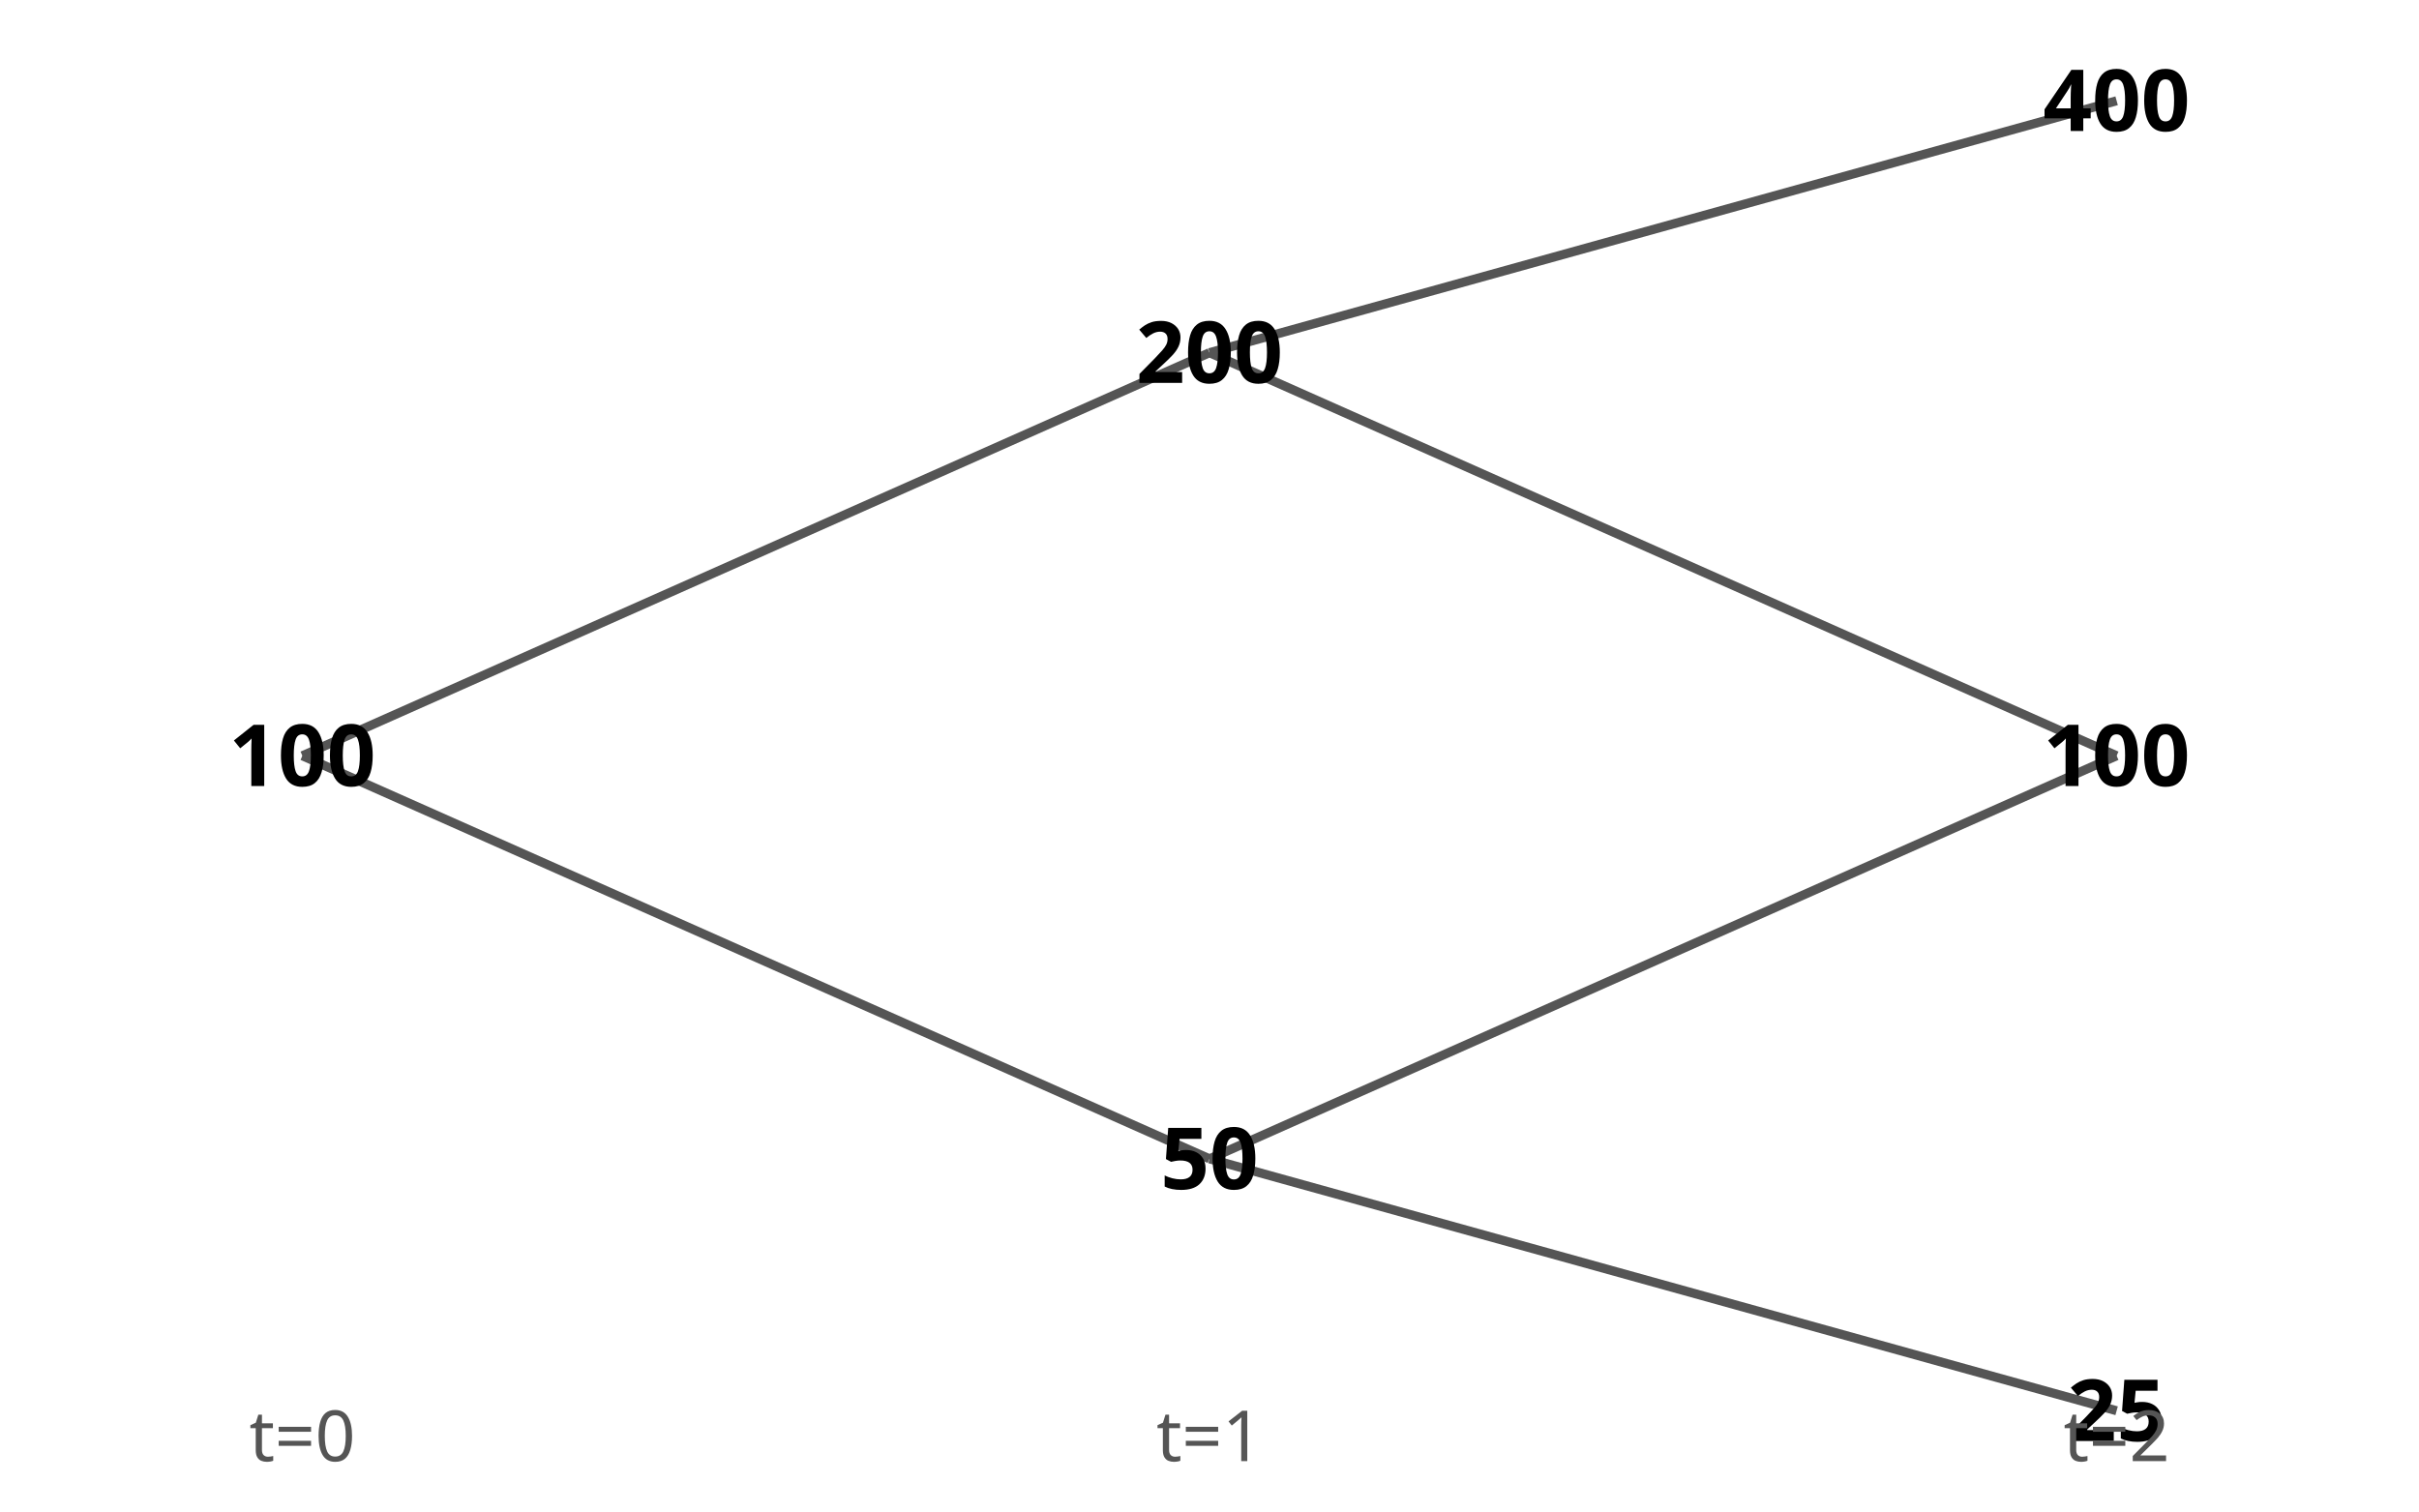
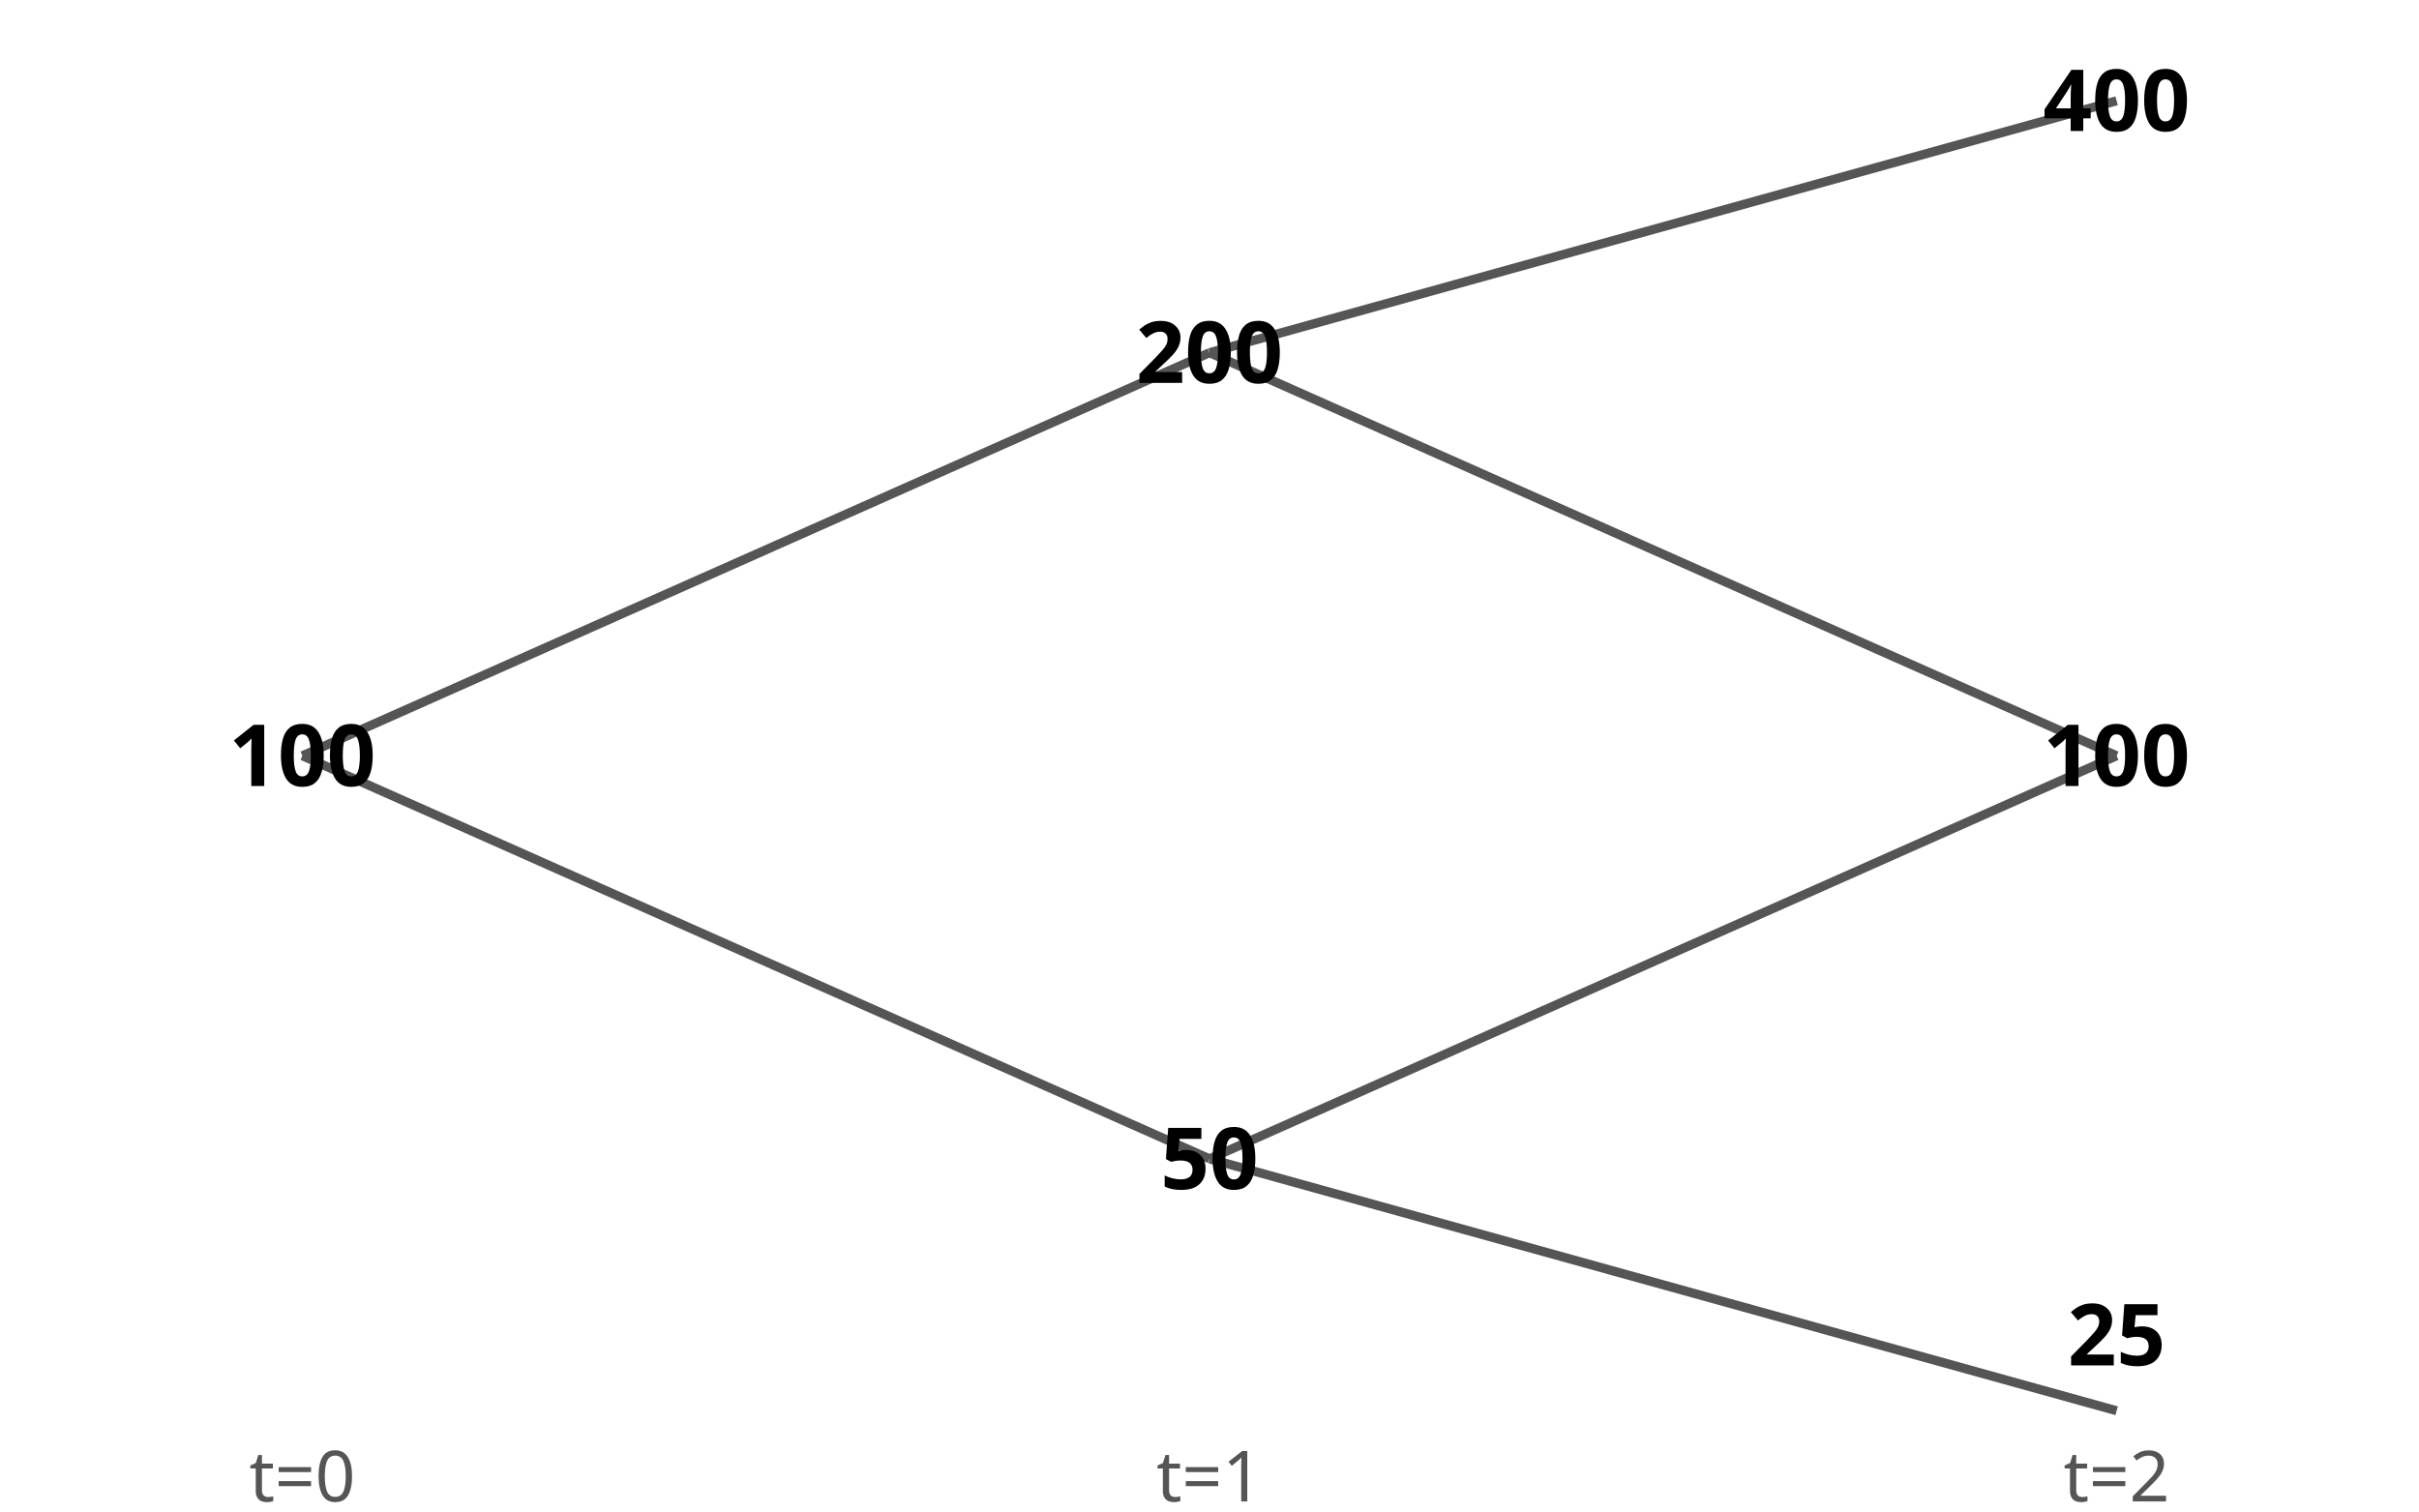
<svg xmlns="http://www.w3.org/2000/svg" viewBox="0 0 480 300" width="420" font-family="Hiragino Sans, Hiragino Kaku Gothic ProN, Yu Gothic, Noto Sans JP, Meiryo, sans-serif">
  <line x1="60" y1="150" x2="240" y2="70" stroke="#555" stroke-width="1.8" />
  <line x1="60" y1="150" x2="240" y2="230" stroke="#555" stroke-width="1.8" />
  <line x1="240" y1="70" x2="420" y2="20" stroke="#555" stroke-width="1.8" />
  <line x1="240" y1="70" x2="420" y2="150" stroke="#555" stroke-width="1.8" />
  <line x1="240" y1="230" x2="420" y2="150" stroke="#555" stroke-width="1.8" />
  <line x1="240" y1="230" x2="420" y2="280" stroke="#555" stroke-width="1.8" />
  <text x="60" y="150" text-anchor="middle" dominant-baseline="middle" font-size="17" font-weight="bold">100</text>
  <text x="240" y="70" text-anchor="middle" dominant-baseline="middle" font-size="17" font-weight="bold">200</text>
  <text x="240" y="230" text-anchor="middle" dominant-baseline="middle" font-size="17" font-weight="bold">50</text>
  <text x="420" y="20" text-anchor="middle" dominant-baseline="middle" font-size="17" font-weight="bold">400</text>
  <text x="420" y="150" text-anchor="middle" dominant-baseline="middle" font-size="17" font-weight="bold">100</text>
-   <text x="420" y="280" text-anchor="middle" dominant-baseline="middle" font-size="17" font-weight="bold">25</text>
-   <text x="60" y="290" text-anchor="middle" font-size="14" fill="#555">t=0</text>
-   <text x="240" y="290" text-anchor="middle" font-size="14" fill="#555">t=1</text>
-   <text x="420" y="290" text-anchor="middle" font-size="14" fill="#555">t=2</text>
+   <text x="420" y="265" text-anchor="middle" dominant-baseline="middle" font-size="17" font-weight="bold">25</text>
+   <text x="60" y="298" text-anchor="middle" font-size="14" fill="#555">t=0</text>
+   <text x="240" y="298" text-anchor="middle" font-size="14" fill="#555">t=1</text>
+   <text x="420" y="298" text-anchor="middle" font-size="14" fill="#555">t=2</text>
</svg>
